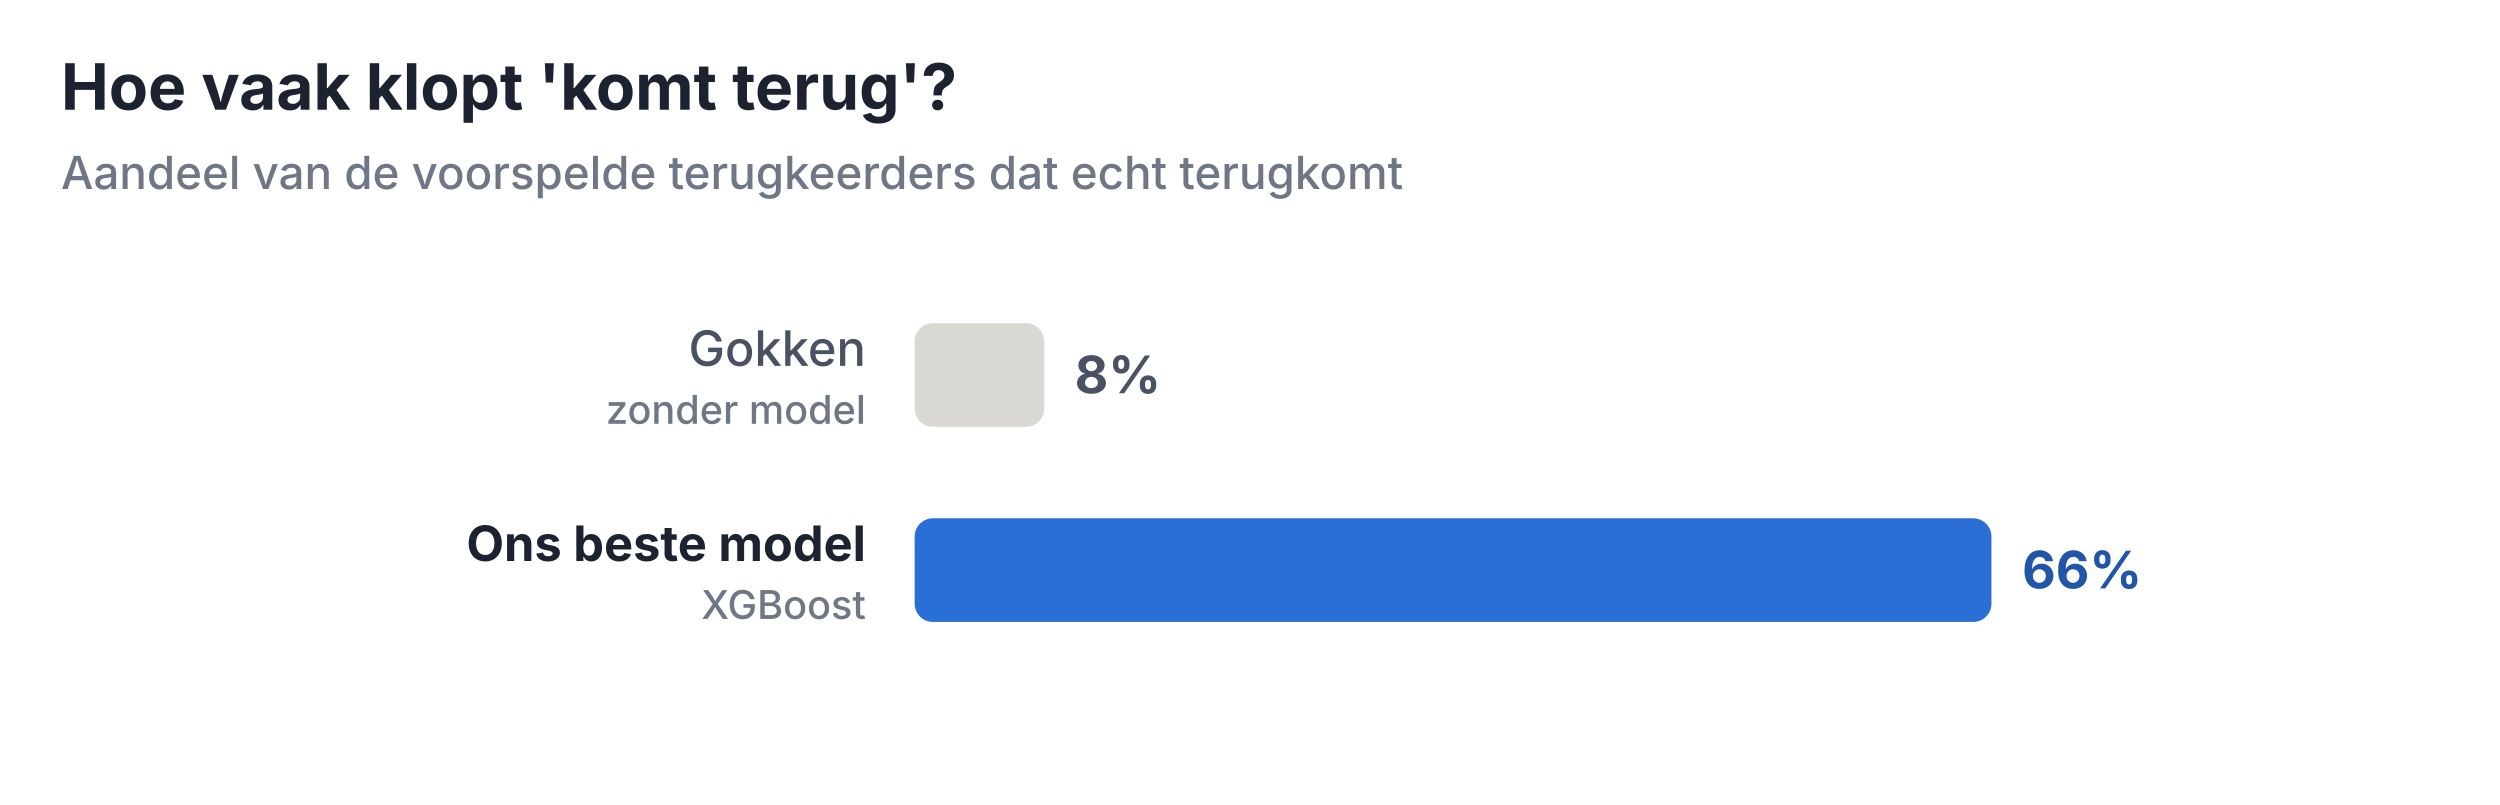
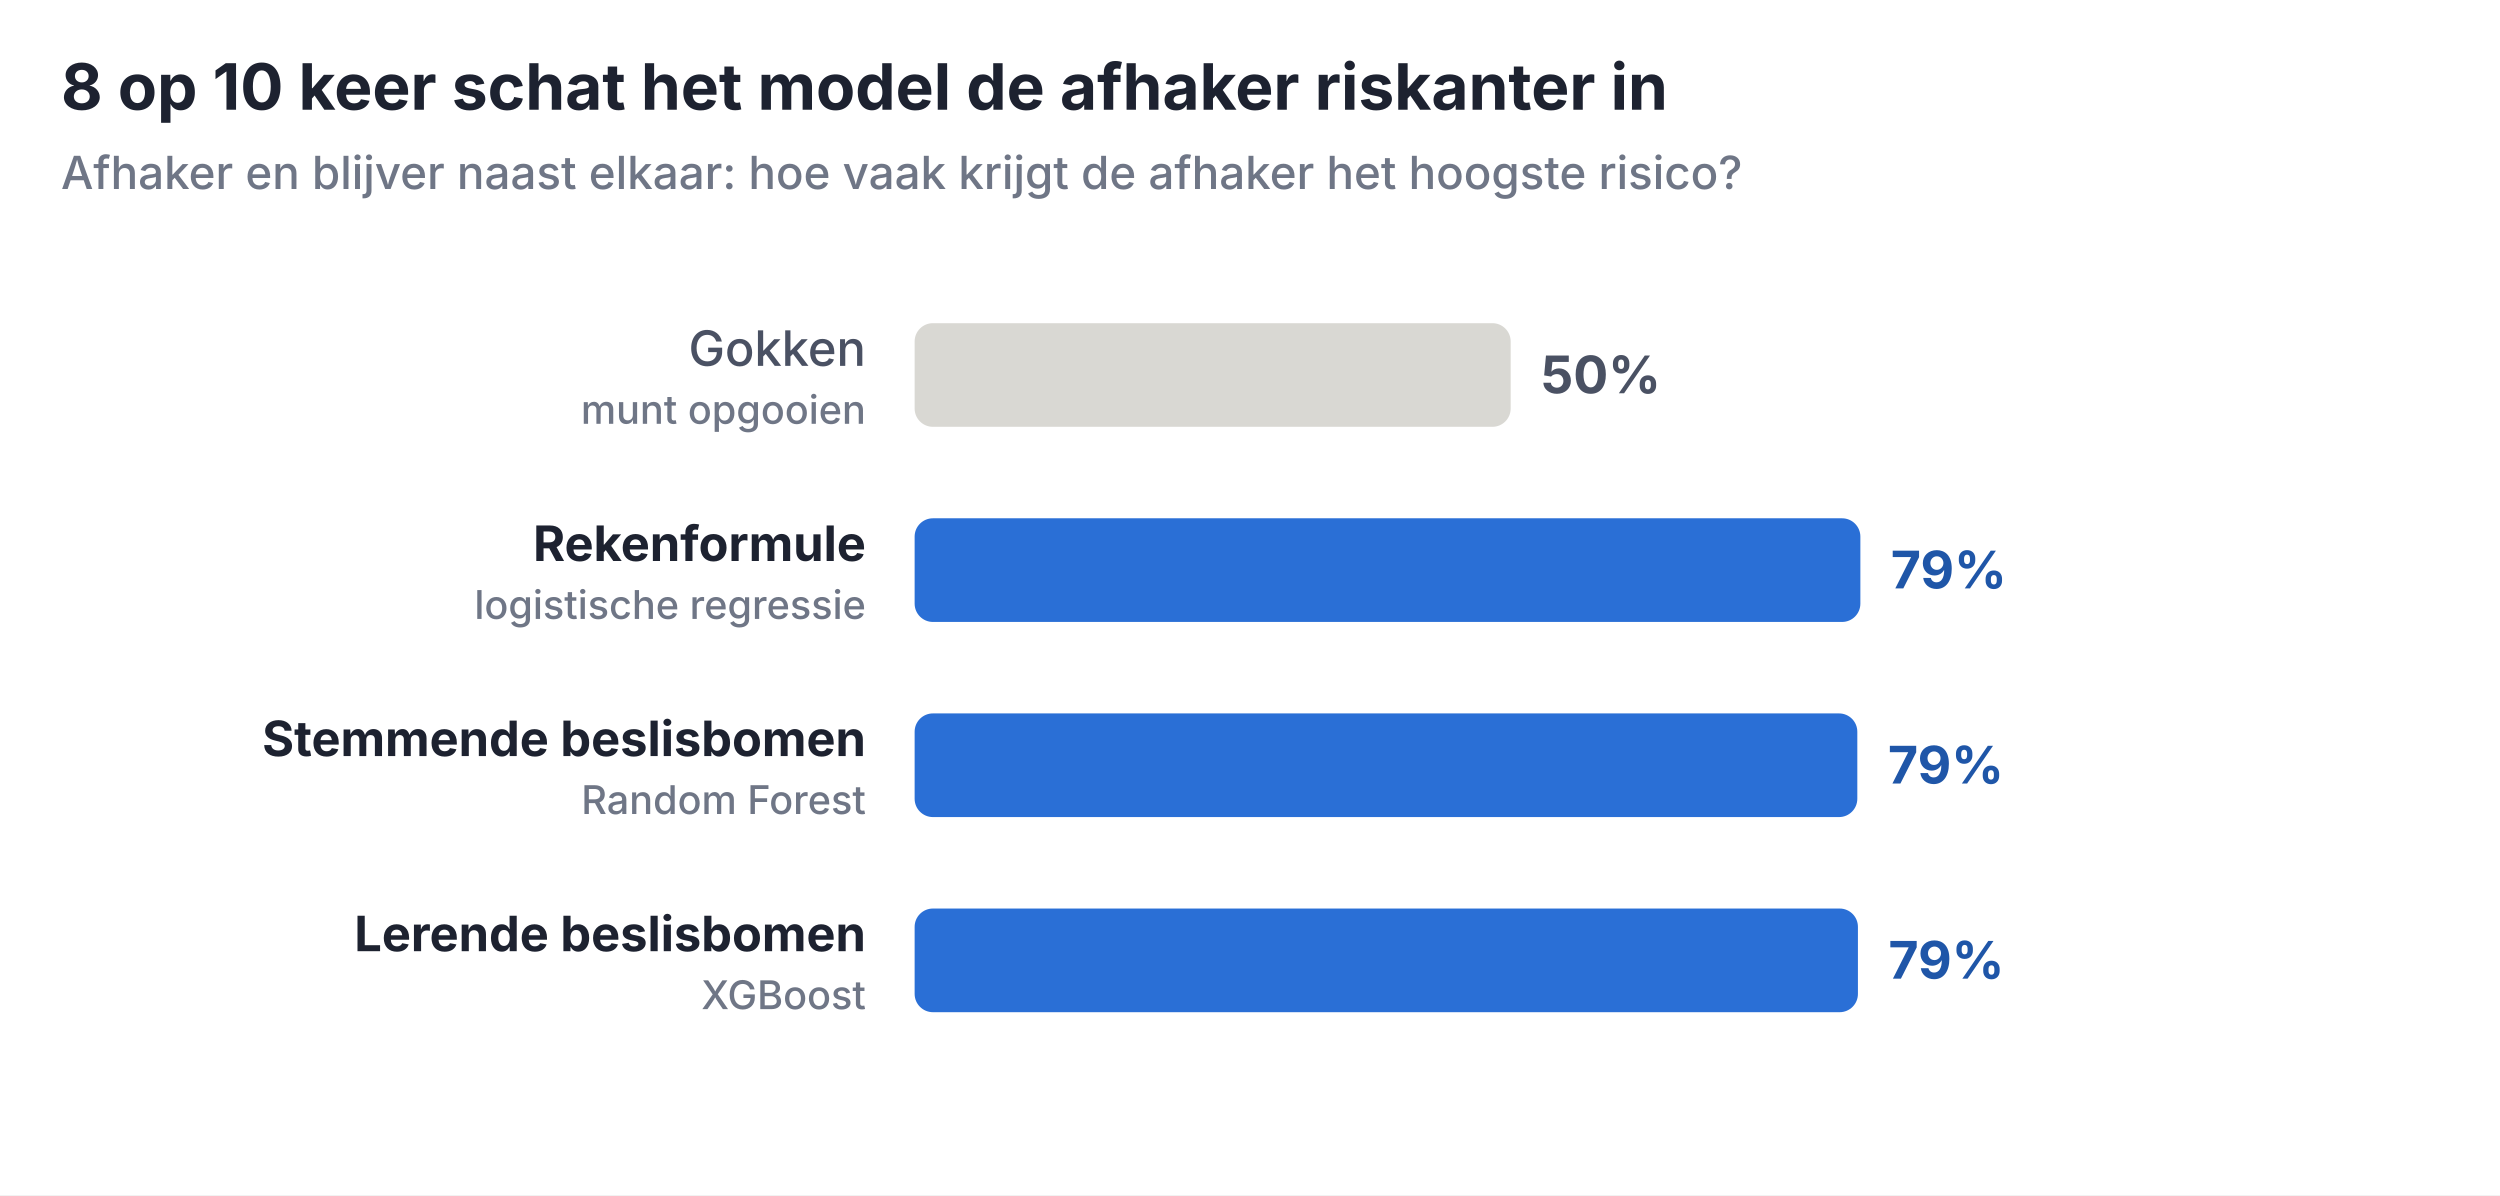
- <svg xmlns="http://www.w3.org/2000/svg" viewBox="0 0 820 264" width="820" height="264" font-family="Inter, 'Segoe UI', Helvetica, Arial, sans-serif">
-   <rect width="820" height="264" fill="#ffffff" />
-   <text x="20" y="36" font-size="21" fill="#1d2230" font-weight="700" text-anchor="start">Hoe vaak klopt 'komt terug'?</text>
-   <text x="20" y="62" font-size="15" fill="#6f7686" font-weight="500" text-anchor="start">Aandeel van de voorspelde terugkeerders dat echt terugkomt</text>
+ <svg xmlns="http://www.w3.org/2000/svg" viewBox="0 0 820 392" width="820" height="392" font-family="Inter, 'Segoe UI', Helvetica, Arial, sans-serif">
+   <rect width="820" height="392" fill="#ffffff" />
+   <text x="20" y="36" font-size="21" fill="#1d2230" font-weight="700" text-anchor="start">8 op 10 keer schat het model de afhaker riskanter in</text>
+   <text x="20" y="62" font-size="15" fill="#6f7686" font-weight="500" text-anchor="start">Afhaker en blijver naast elkaar: hoe vaak krijgt de afhaker het hoogste risico?</text>
  <text x="284" y="120" font-size="16" fill="#4a5163" font-weight="500" text-anchor="end">Gokken</text>
-   <text x="284" y="139" font-size="13" fill="#6f7686" font-weight="500" text-anchor="end">zonder model</text>
-   <rect x="300" y="106" width="42.5" height="34" rx="6" fill="#d9d8d3" />
-   <text x="352.462" y="129" font-size="17" fill="#4a5163" font-weight="700" text-anchor="start">8%</text>
-   <text x="284" y="184" font-size="16" fill="#1d2230" font-weight="700" text-anchor="end">Ons beste model</text>
-   <text x="284" y="203" font-size="13" fill="#6f7686" font-weight="500" text-anchor="end">XGBoost</text>
-   <rect x="300" y="170" width="353.2" height="34" rx="6" fill="#2a6fd6" />
-   <text x="663.245" y="193" font-size="17" fill="#1f56a8" font-weight="700" text-anchor="start">66%</text>
+   <text x="284" y="139" font-size="13" fill="#6f7686" font-weight="500" text-anchor="end">munt opgooien</text>
+   <rect x="300" y="106" width="195.5" height="34" rx="6" fill="#d9d8d3" />
+   <text x="505.455" y="129" font-size="17" fill="#4a5163" font-weight="700" text-anchor="start">50%</text>
+   <text x="284" y="184" font-size="16" fill="#1d2230" font-weight="700" text-anchor="end">Rekenformule</text>
+   <text x="284" y="203" font-size="13" fill="#6f7686" font-weight="500" text-anchor="end">logistische regressie</text>
+   <rect x="300" y="170" width="310.2" height="34" rx="6" fill="#2a6fd6" />
+   <text x="620.186" y="193" font-size="17" fill="#1f56a8" font-weight="700" text-anchor="start">79%</text>
+   <text x="284" y="248" font-size="16" fill="#1d2230" font-weight="700" text-anchor="end">Stemmende beslisbomen</text>
+   <text x="284" y="267" font-size="13" fill="#6f7686" font-weight="500" text-anchor="end">Random Forest</text>
+   <rect x="300" y="234" width="309.2" height="34" rx="6" fill="#2a6fd6" />
+   <text x="619.248" y="257" font-size="17" fill="#1f56a8" font-weight="700" text-anchor="start">79%</text>
+   <text x="284" y="312" font-size="16" fill="#1d2230" font-weight="700" text-anchor="end">Lerende beslisbomen</text>
+   <text x="284" y="331" font-size="13" fill="#6f7686" font-weight="500" text-anchor="end">XGBoost</text>
+   <rect x="300" y="298" width="309.4" height="34" rx="6" fill="#2a6fd6" />
+   <text x="619.405" y="321" font-size="17" fill="#1f56a8" font-weight="700" text-anchor="start">79%</text>
</svg>
